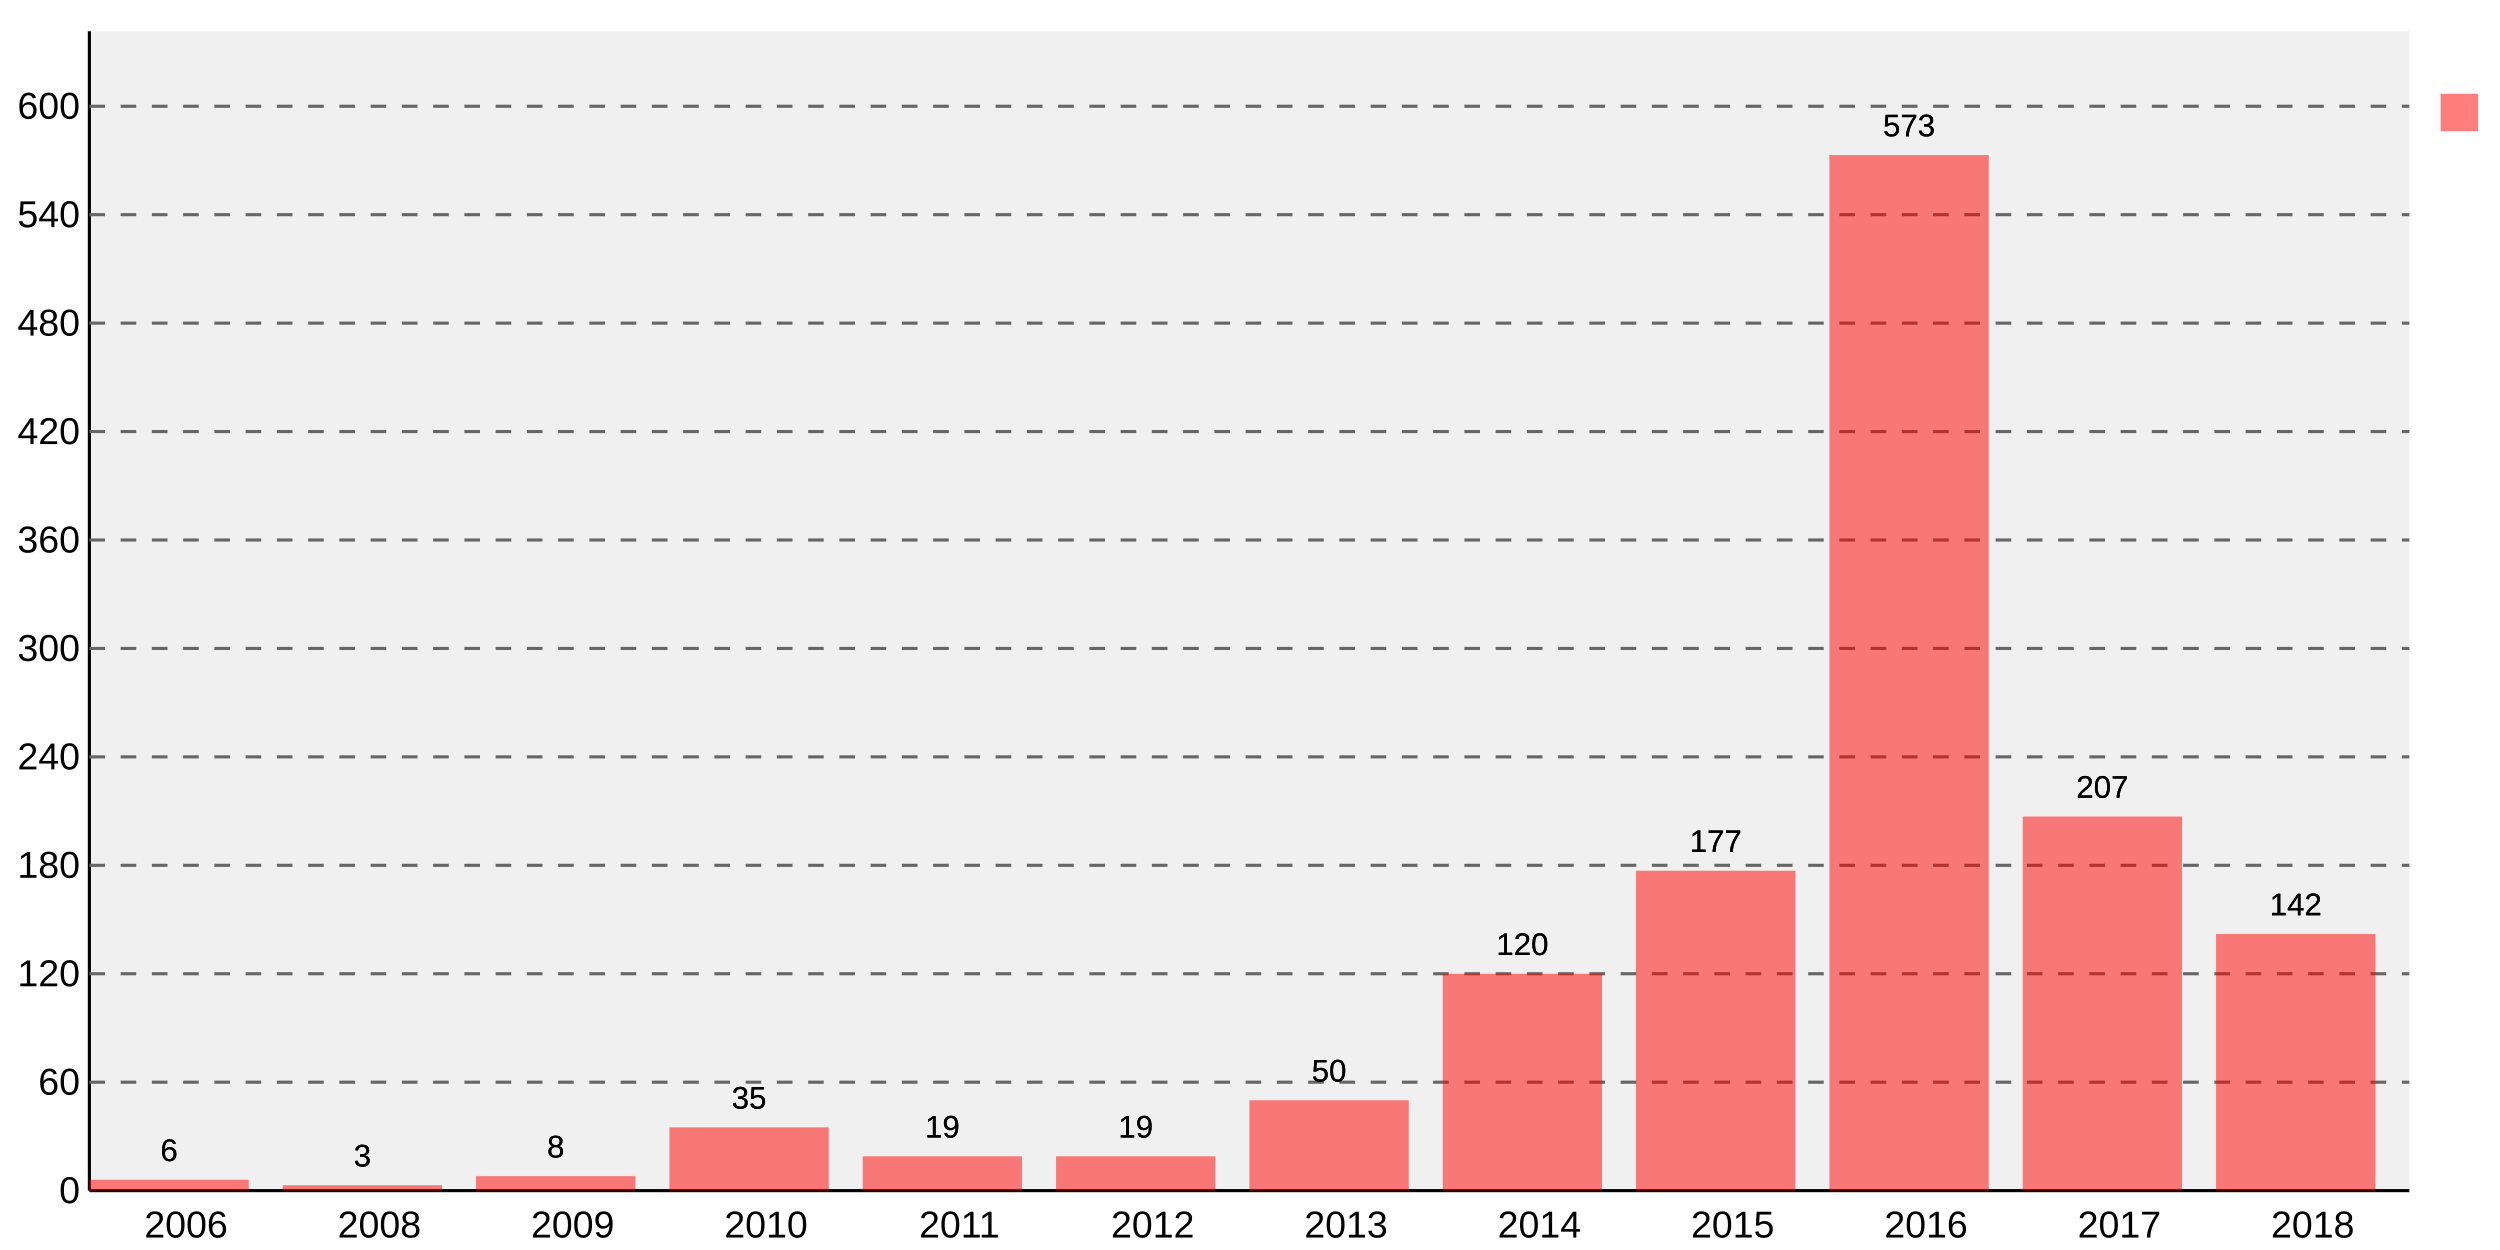
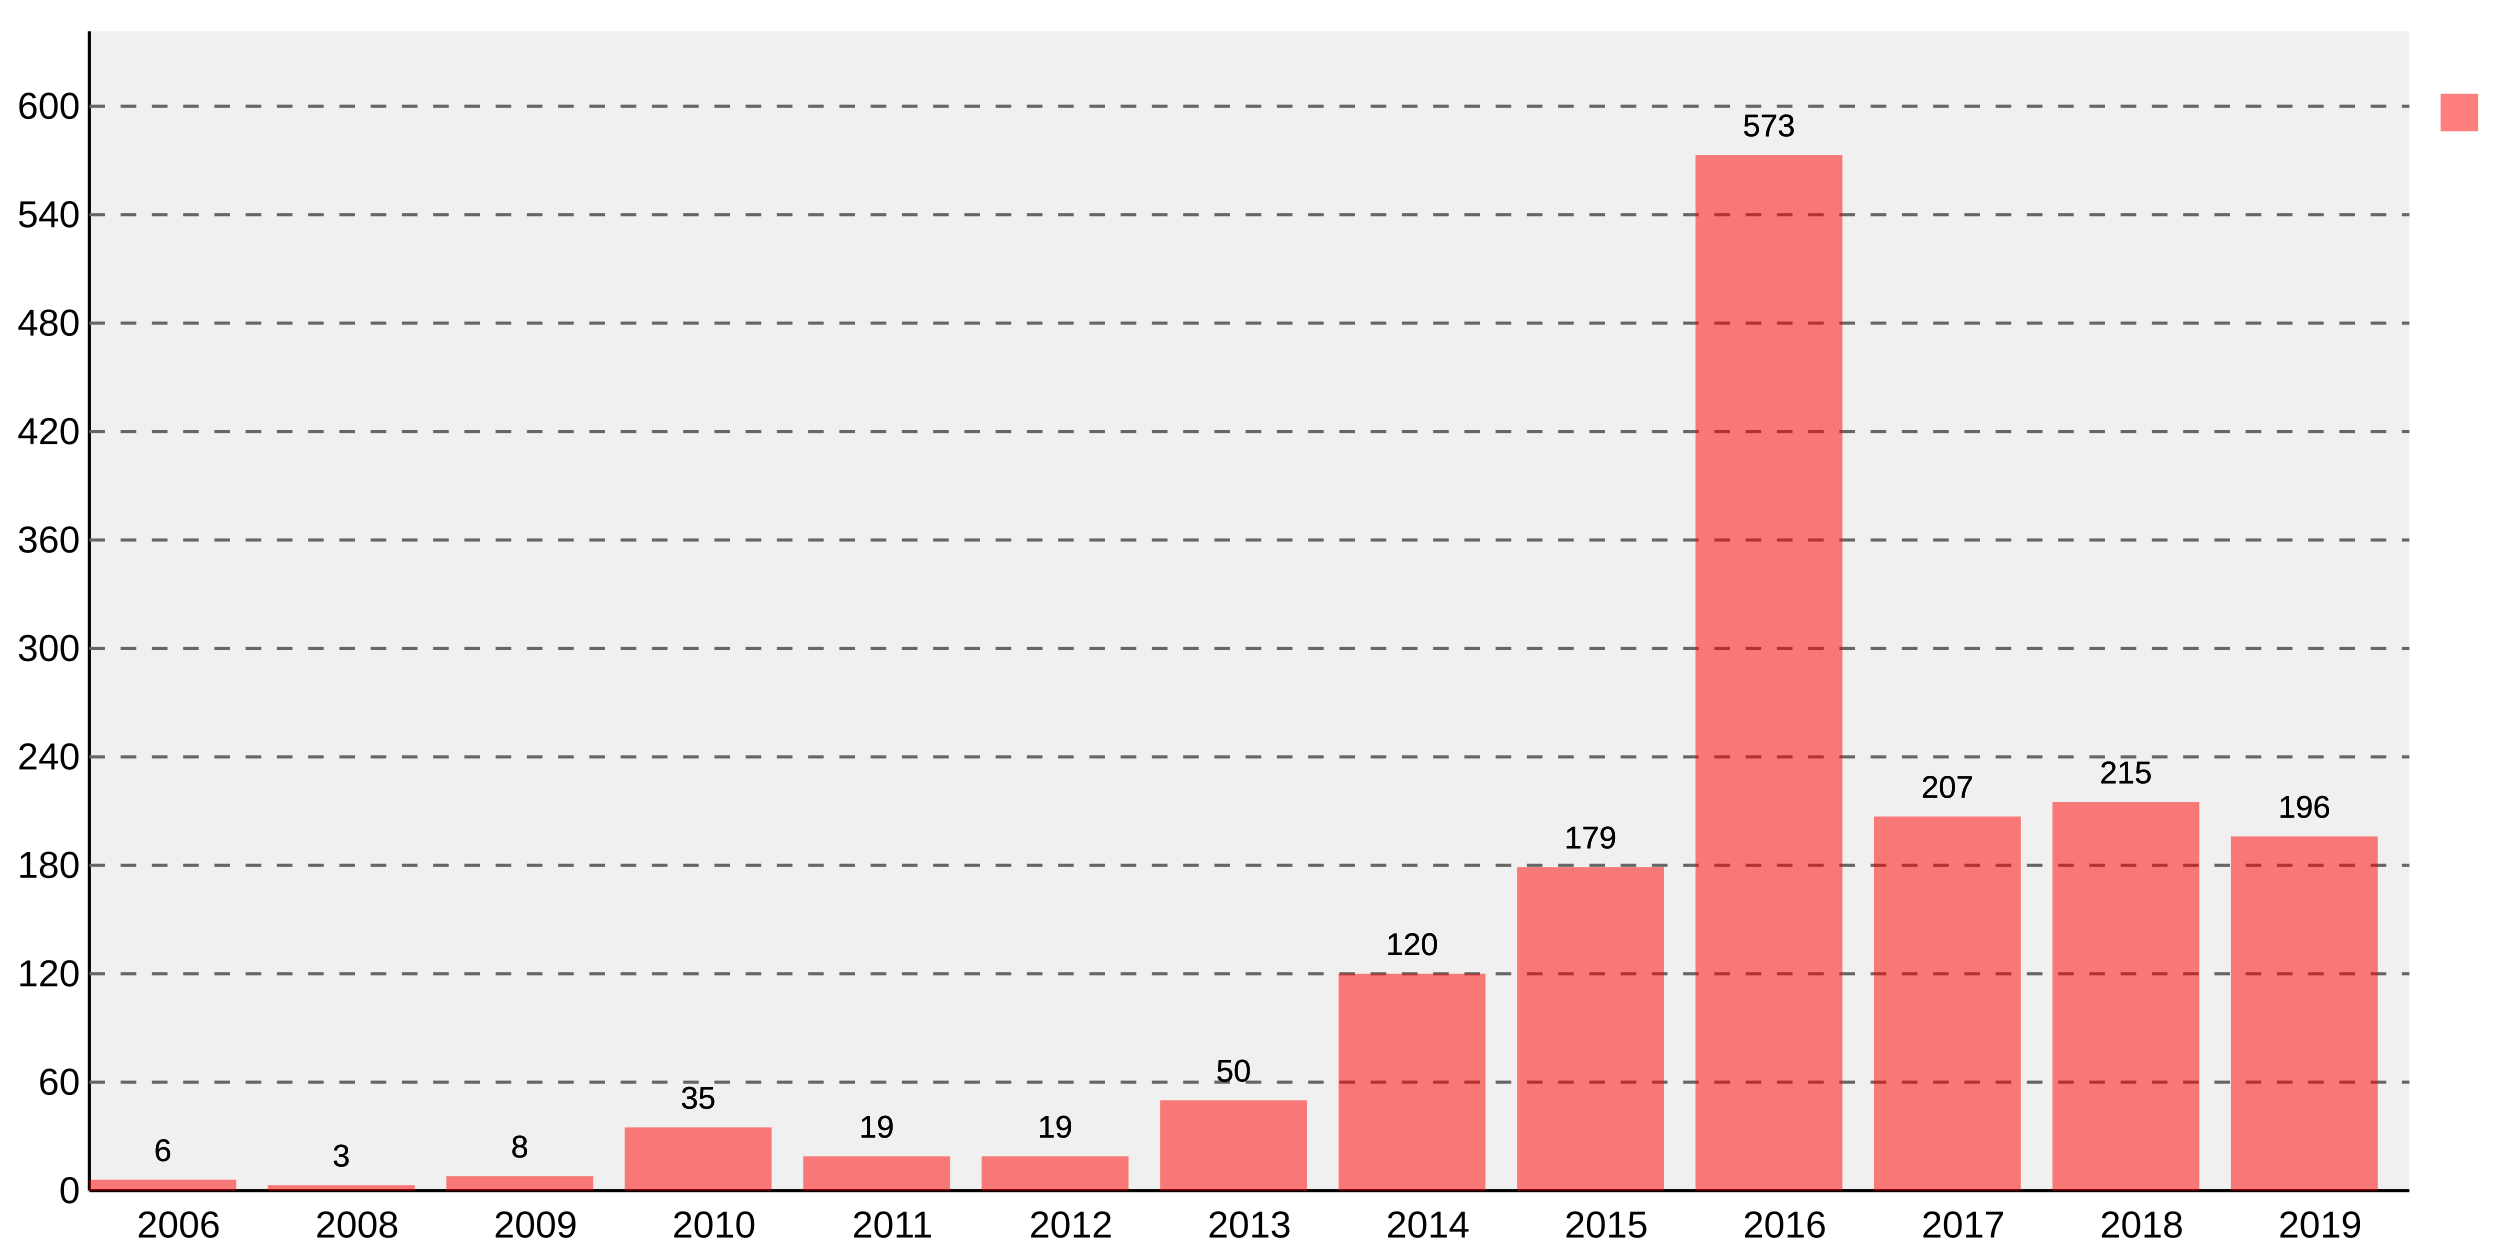
<svg xmlns="http://www.w3.org/2000/svg" viewBox="0 0 800 400">
  <defs>
    <style type="text/css">/*
Base styles for svg.charts.Graph
*/
.svgBackground {
    fill: #fff
    }
.graphBackground {
    fill: #f0f0f0
    }
/* graphs titles */
.mainTitle {
    text-anchor: middle;
    fill: #000;
    font-size: 16px;
    font-family: "Arial", sans-serif;
    font-weight: normal
    }
.subTitle {
    text-anchor: middle;
    fill: #999;
    font-size: 14px;
    font-family: "Arial", sans-serif;
    font-weight: normal
    }
.axis {
    stroke: #000;
    stroke-width: 1px
    }
.guideLines {
    stroke: #666;
    stroke-width: 1px;
    stroke-dasharray: 5, 5
    }
.xAxisLabels {
    text-anchor: middle;
    fill: #000;
    font-size: 12px;
    font-family: "Arial", sans-serif;
    font-weight: normal
    }
.yAxisLabels {
    text-anchor: end;
    fill: #000;
    font-size: 12px;
    font-family: "Arial", sans-serif;
    font-weight: normal
    }
.xAxisTitle {
    text-anchor: middle;
    fill: #f00;
    font-size: 14px;
    font-family: "Arial", sans-serif;
    font-weight: normal
    }
.yAxisTitle {
    fill: #f00;
    text-anchor: middle;
    font-size: 14px;
    font-family: "Arial", sans-serif;
    font-weight: normal
    }
.dataPointLabel {
    fill: #000;
    text-anchor: middle;
    font-size: 10px;
    font-family: "Arial", sans-serif;
    font-weight: normal
    }
.staggerGuideLine {
    fill: none;
    stroke: #000;
    stroke-width: 0.5px
    }
.keyText {
    fill: #000;
    text-anchor: start;
    font-size: 10px;
    font-family: "Arial", sans-serif;
    font-weight: normal
    }
/*
default fill styles for multiple datasets (probably only use a single
dataset on this graph though)
*/
.key1, .fill1 {
    fill: #f00;
    fill-opacity: 0.5;
    stroke: none;
    stroke-width: 0.5px
    }
.key2, .fill2 {
    fill: #00f;
    fill-opacity: 0.5;
    stroke: none;
    stroke-width: 1px
    }
.key3, .fill3 {
    fill: #0f0;
    fill-opacity: 0.5;
    stroke: none;
    stroke-width: 1px
    }
.key4, .fill4 {
    fill: #fc0;
    fill-opacity: 0.5;
    stroke: none;
    stroke-width: 1px
    }
.key5, .fill5 {
    fill: #0cf;
    fill-opacity: 0.5;
    stroke: none;
    stroke-width: 1px
    }
.key6, .fill6 {
    fill: #f0f;
    fill-opacity: 0.5;
    stroke: none;
    stroke-width: 1px
    }
.key7, .fill7 {
    fill: #0ff;
    fill-opacity: 0.5;
    stroke: none;
    stroke-width: 1px
    }
.key8, .fill8 {
    fill: #ff0;
    fill-opacity: 0.5;
    stroke: none;
    stroke-width: 1px
    }
.key9, .fill9 {
    fill: #c66;
    fill-opacity: 0.5;
    stroke: none;
    stroke-width: 1px
    }
.key10, .fill10 {
    fill: #639;
    fill-opacity: 0.5;
    stroke: none;
    stroke-width: 1px
    }
.key11, .fill11 {
    fill: #390;
    fill-opacity: 0.5;
    stroke: none;
    stroke-width: 1px
    }
.key12, .fill12 {
    fill: #96F;
    fill-opacity: 0.5;
    stroke: none;
    stroke-width: 1px
    }</style>
  </defs>
  <rect width="800" height="400" x="0" y="0" class="svgBackground" />
  <g transform="translate (28.6 10)">
    <rect x="0" y="0" width="742.4" height="371" class="graphBackground" />
    <path d="M 0 0 v371" class="axis" id="xAxis" />
    <path d="M 0 371 h742.4" class="axis" id="yAxis" />
-     <text class="xAxisLabels" x="30.933" y="386" style="text-anchor: middle">2006</text>
-     <text class="xAxisLabels" x="92.8" y="386" style="text-anchor: middle">2008</text>
-     <text class="xAxisLabels" x="154.667" y="386" style="text-anchor: middle">2009</text>
-     <text class="xAxisLabels" x="216.533" y="386" style="text-anchor: middle">2010</text>
-     <text class="xAxisLabels" x="278.4" y="386" style="text-anchor: middle">2011</text>
-     <text class="xAxisLabels" x="340.267" y="386" style="text-anchor: middle">2012</text>
-     <text class="xAxisLabels" x="402.133" y="386" style="text-anchor: middle">2013</text>
-     <text class="xAxisLabels" x="464.0" y="386" style="text-anchor: middle">2014</text>
-     <text class="xAxisLabels" x="525.867" y="386" style="text-anchor: middle">2015</text>
-     <text class="xAxisLabels" x="587.733" y="386" style="text-anchor: middle">2016</text>
-     <text class="xAxisLabels" x="649.6" y="386" style="text-anchor: middle">2017</text>
-     <text class="xAxisLabels" x="711.467" y="386" style="text-anchor: middle">2018</text>
+     <text class="xAxisLabels" x="28.554" y="386" style="text-anchor: middle">2006</text>
+     <text class="xAxisLabels" x="85.662" y="386" style="text-anchor: middle">2008</text>
+     <text class="xAxisLabels" x="142.769" y="386" style="text-anchor: middle">2009</text>
+     <text class="xAxisLabels" x="199.877" y="386" style="text-anchor: middle">2010</text>
+     <text class="xAxisLabels" x="256.985" y="386" style="text-anchor: middle">2011</text>
+     <text class="xAxisLabels" x="314.092" y="386" style="text-anchor: middle">2012</text>
+     <text class="xAxisLabels" x="371.2" y="386" style="text-anchor: middle">2013</text>
+     <text class="xAxisLabels" x="428.308" y="386" style="text-anchor: middle">2014</text>
+     <text class="xAxisLabels" x="485.415" y="386" style="text-anchor: middle">2015</text>
+     <text class="xAxisLabels" x="542.523" y="386" style="text-anchor: middle">2016</text>
+     <text class="xAxisLabels" x="599.631" y="386" style="text-anchor: middle">2017</text>
+     <text class="xAxisLabels" x="656.738" y="386" style="text-anchor: middle">2018</text>
+     <text class="xAxisLabels" x="713.846" y="386" style="text-anchor: middle">2019</text>
    <text class="yAxisLabels" x="-3" y="375.0" style="text-anchor: end">0</text>
    <text class="yAxisLabels" x="-3" y="340.3" style="text-anchor: end">60</text>
    <text class="yAxisLabels" x="-3" y="305.6" style="text-anchor: end">120</text>
    <text class="yAxisLabels" x="-3" y="270.9" style="text-anchor: end">180</text>
    <text class="yAxisLabels" x="-3" y="236.2" style="text-anchor: end">240</text>
    <text class="yAxisLabels" x="-3" y="201.5" style="text-anchor: end">300</text>
    <text class="yAxisLabels" x="-3" y="166.8" style="text-anchor: end">360</text>
    <text class="yAxisLabels" x="-3" y="132.1" style="text-anchor: end">420</text>
    <text class="yAxisLabels" x="-3" y="97.4" style="text-anchor: end">480</text>
    <text class="yAxisLabels" x="-3" y="62.7" style="text-anchor: end">540</text>
    <text class="yAxisLabels" x="-3" y="28.0" style="text-anchor: end">600</text>
    <path d="M 0 336.3 h742.4" class="guideLines" />
    <path d="M 0 301.6 h742.4" class="guideLines" />
    <path d="M 0 266.9 h742.4" class="guideLines" />
    <path d="M 0 232.2 h742.4" class="guideLines" />
    <path d="M 0 197.5 h742.4" class="guideLines" />
    <path d="M 0 162.8 h742.4" class="guideLines" />
    <path d="M 0 128.1 h742.4" class="guideLines" />
    <path d="M 0 93.4 h742.4" class="guideLines" />
    <path d="M 0 58.7 h742.4" class="guideLines" />
    <path d="M 0 24.0 h742.4" class="guideLines" />
-     <rect x="0.0" y="367.53" width="51.0" height="3.47" class="fill1" />
-     <rect x="61.867" y="369.265" width="51.0" height="1.735" class="fill1" />
-     <rect x="123.733" y="366.373" width="51.0" height="4.627" class="fill1" />
-     <rect x="185.6" y="350.758" width="51.0" height="20.242" class="fill1" />
-     <rect x="247.467" y="360.012" width="51.0" height="10.988" class="fill1" />
-     <rect x="309.333" y="360.012" width="51.0" height="10.988" class="fill1" />
-     <rect x="371.2" y="342.083" width="51.0" height="28.917" class="fill1" />
-     <rect x="433.067" y="301.6" width="51.0" height="69.4" class="fill1" />
-     <rect x="494.933" y="268.635" width="51.0" height="102.365" class="fill1" />
-     <rect x="556.8" y="39.615" width="51.0" height="331.385" class="fill1" />
-     <rect x="618.667" y="251.285" width="51.0" height="119.715" class="fill1" />
-     <rect x="680.533" y="288.877" width="51.0" height="82.123" class="fill1" />
+     <rect x="0.0" y="367.53" width="47.0" height="3.47" class="fill1" />
+     <rect x="57.108" y="369.265" width="47.0" height="1.735" class="fill1" />
+     <rect x="114.215" y="366.373" width="47.0" height="4.627" class="fill1" />
+     <rect x="171.323" y="350.758" width="47.0" height="20.242" class="fill1" />
+     <rect x="228.431" y="360.012" width="47.0" height="10.988" class="fill1" />
+     <rect x="285.538" y="360.012" width="47.0" height="10.988" class="fill1" />
+     <rect x="342.646" y="342.083" width="47.0" height="28.917" class="fill1" />
+     <rect x="399.754" y="301.6" width="47.0" height="69.4" class="fill1" />
+     <rect x="456.862" y="267.478" width="47.0" height="103.522" class="fill1" />
+     <rect x="513.969" y="39.615" width="47.0" height="331.385" class="fill1" />
+     <rect x="571.077" y="251.285" width="47.0" height="119.715" class="fill1" />
+     <rect x="628.185" y="246.658" width="47.0" height="124.342" class="fill1" />
+     <rect x="685.292" y="257.647" width="47.0" height="113.353" class="fill1" />
    <g>
-       <text x="25.5" y="361.53" class="dataPointLabel" style="None stroke: #fff; stroke-width: 2;">6</text>
-       <text x="25.5" y="361.53" class="dataPointLabel">6</text>
-       <text x="87.367" y="363.265" class="dataPointLabel" style="None stroke: #fff; stroke-width: 2;">3</text>
-       <text x="87.367" y="363.265" class="dataPointLabel">3</text>
-       <text x="149.233" y="360.373" class="dataPointLabel" style="None stroke: #fff; stroke-width: 2;">8</text>
-       <text x="149.233" y="360.373" class="dataPointLabel">8</text>
-       <text x="211.1" y="344.758" class="dataPointLabel" style="None stroke: #fff; stroke-width: 2;">35</text>
-       <text x="211.1" y="344.758" class="dataPointLabel">35</text>
-       <text x="272.967" y="354.012" class="dataPointLabel" style="None stroke: #fff; stroke-width: 2;">19</text>
-       <text x="272.967" y="354.012" class="dataPointLabel">19</text>
-       <text x="334.833" y="354.012" class="dataPointLabel" style="None stroke: #fff; stroke-width: 2;">19</text>
-       <text x="334.833" y="354.012" class="dataPointLabel">19</text>
-       <text x="396.7" y="336.083" class="dataPointLabel" style="None stroke: #fff; stroke-width: 2;">50</text>
-       <text x="396.7" y="336.083" class="dataPointLabel">50</text>
-       <text x="458.567" y="295.6" class="dataPointLabel" style="None stroke: #fff; stroke-width: 2;">120</text>
-       <text x="458.567" y="295.6" class="dataPointLabel">120</text>
-       <text x="520.433" y="262.635" class="dataPointLabel" style="None stroke: #fff; stroke-width: 2;">177</text>
-       <text x="520.433" y="262.635" class="dataPointLabel">177</text>
-       <text x="582.3" y="33.615" class="dataPointLabel" style="None stroke: #fff; stroke-width: 2;">573</text>
-       <text x="582.3" y="33.615" class="dataPointLabel">573</text>
-       <text x="644.167" y="245.285" class="dataPointLabel" style="None stroke: #fff; stroke-width: 2;">207</text>
-       <text x="644.167" y="245.285" class="dataPointLabel">207</text>
-       <text x="706.033" y="282.877" class="dataPointLabel" style="None stroke: #fff; stroke-width: 2;">142</text>
-       <text x="706.033" y="282.877" class="dataPointLabel">142</text>
+       <text x="23.5" y="361.53" class="dataPointLabel" style="None stroke: #fff; stroke-width: 2;">6</text>
+       <text x="23.5" y="361.53" class="dataPointLabel">6</text>
+       <text x="80.608" y="363.265" class="dataPointLabel" style="None stroke: #fff; stroke-width: 2;">3</text>
+       <text x="80.608" y="363.265" class="dataPointLabel">3</text>
+       <text x="137.715" y="360.373" class="dataPointLabel" style="None stroke: #fff; stroke-width: 2;">8</text>
+       <text x="137.715" y="360.373" class="dataPointLabel">8</text>
+       <text x="194.823" y="344.758" class="dataPointLabel" style="None stroke: #fff; stroke-width: 2;">35</text>
+       <text x="194.823" y="344.758" class="dataPointLabel">35</text>
+       <text x="251.931" y="354.012" class="dataPointLabel" style="None stroke: #fff; stroke-width: 2;">19</text>
+       <text x="251.931" y="354.012" class="dataPointLabel">19</text>
+       <text x="309.038" y="354.012" class="dataPointLabel" style="None stroke: #fff; stroke-width: 2;">19</text>
+       <text x="309.038" y="354.012" class="dataPointLabel">19</text>
+       <text x="366.146" y="336.083" class="dataPointLabel" style="None stroke: #fff; stroke-width: 2;">50</text>
+       <text x="366.146" y="336.083" class="dataPointLabel">50</text>
+       <text x="423.254" y="295.6" class="dataPointLabel" style="None stroke: #fff; stroke-width: 2;">120</text>
+       <text x="423.254" y="295.6" class="dataPointLabel">120</text>
+       <text x="480.362" y="261.478" class="dataPointLabel" style="None stroke: #fff; stroke-width: 2;">179</text>
+       <text x="480.362" y="261.478" class="dataPointLabel">179</text>
+       <text x="537.469" y="33.615" class="dataPointLabel" style="None stroke: #fff; stroke-width: 2;">573</text>
+       <text x="537.469" y="33.615" class="dataPointLabel">573</text>
+       <text x="594.577" y="245.285" class="dataPointLabel" style="None stroke: #fff; stroke-width: 2;">207</text>
+       <text x="594.577" y="245.285" class="dataPointLabel">207</text>
+       <text x="651.685" y="240.658" class="dataPointLabel" style="None stroke: #fff; stroke-width: 2;">215</text>
+       <text x="651.685" y="240.658" class="dataPointLabel">215</text>
+       <text x="708.792" y="251.647" class="dataPointLabel" style="None stroke: #fff; stroke-width: 2;">196</text>
+       <text x="708.792" y="251.647" class="dataPointLabel">196</text>
    </g>
  </g>
  <g transform="translate(781 30)">
    <rect x="0" y="0" width="12" height="12" class="key1" />
    <text x="17" y="12" class="keyText" />
  </g>
</svg>
